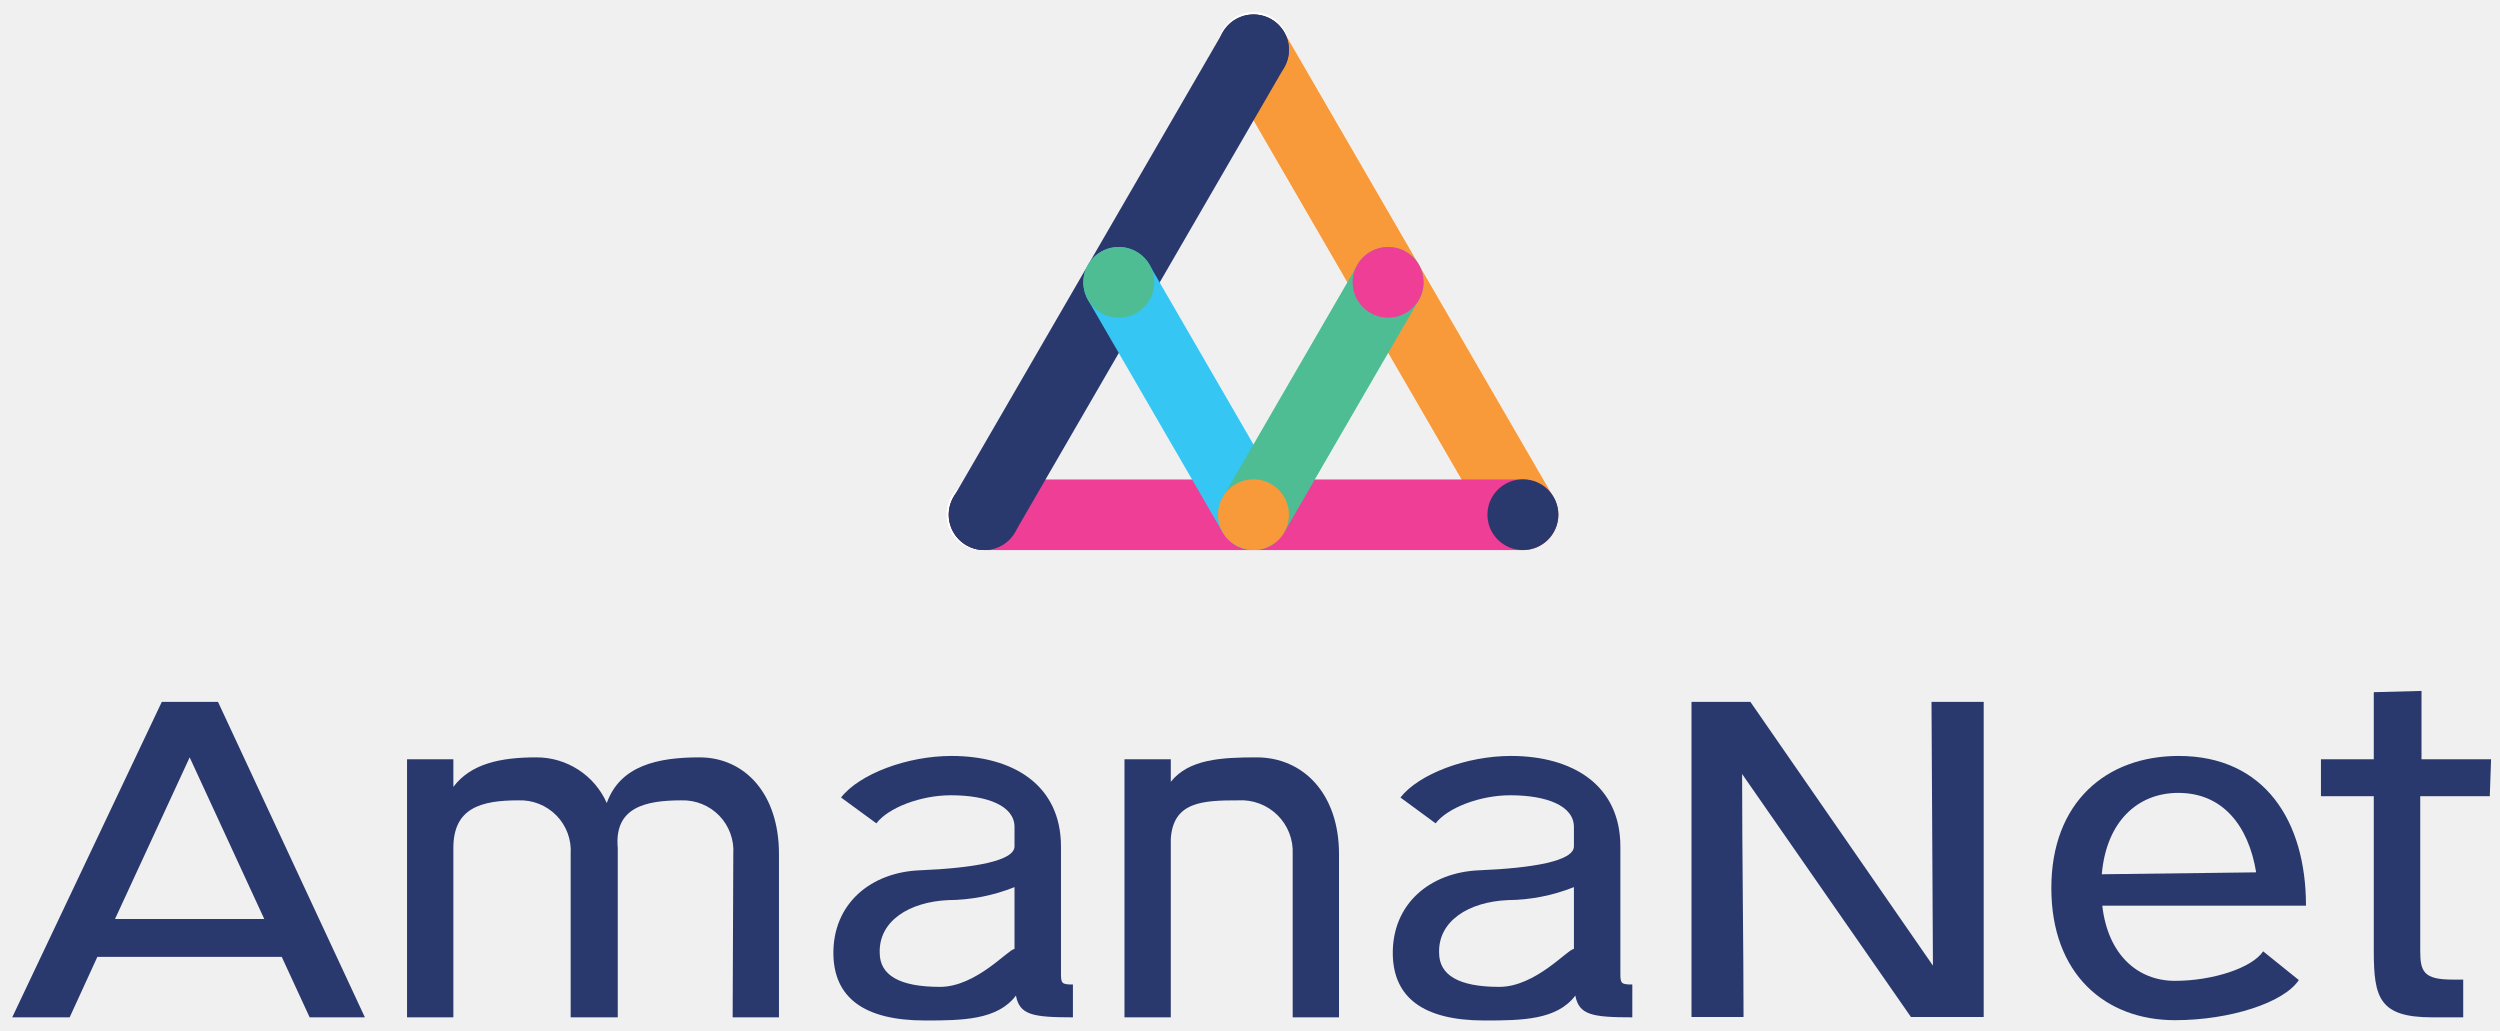
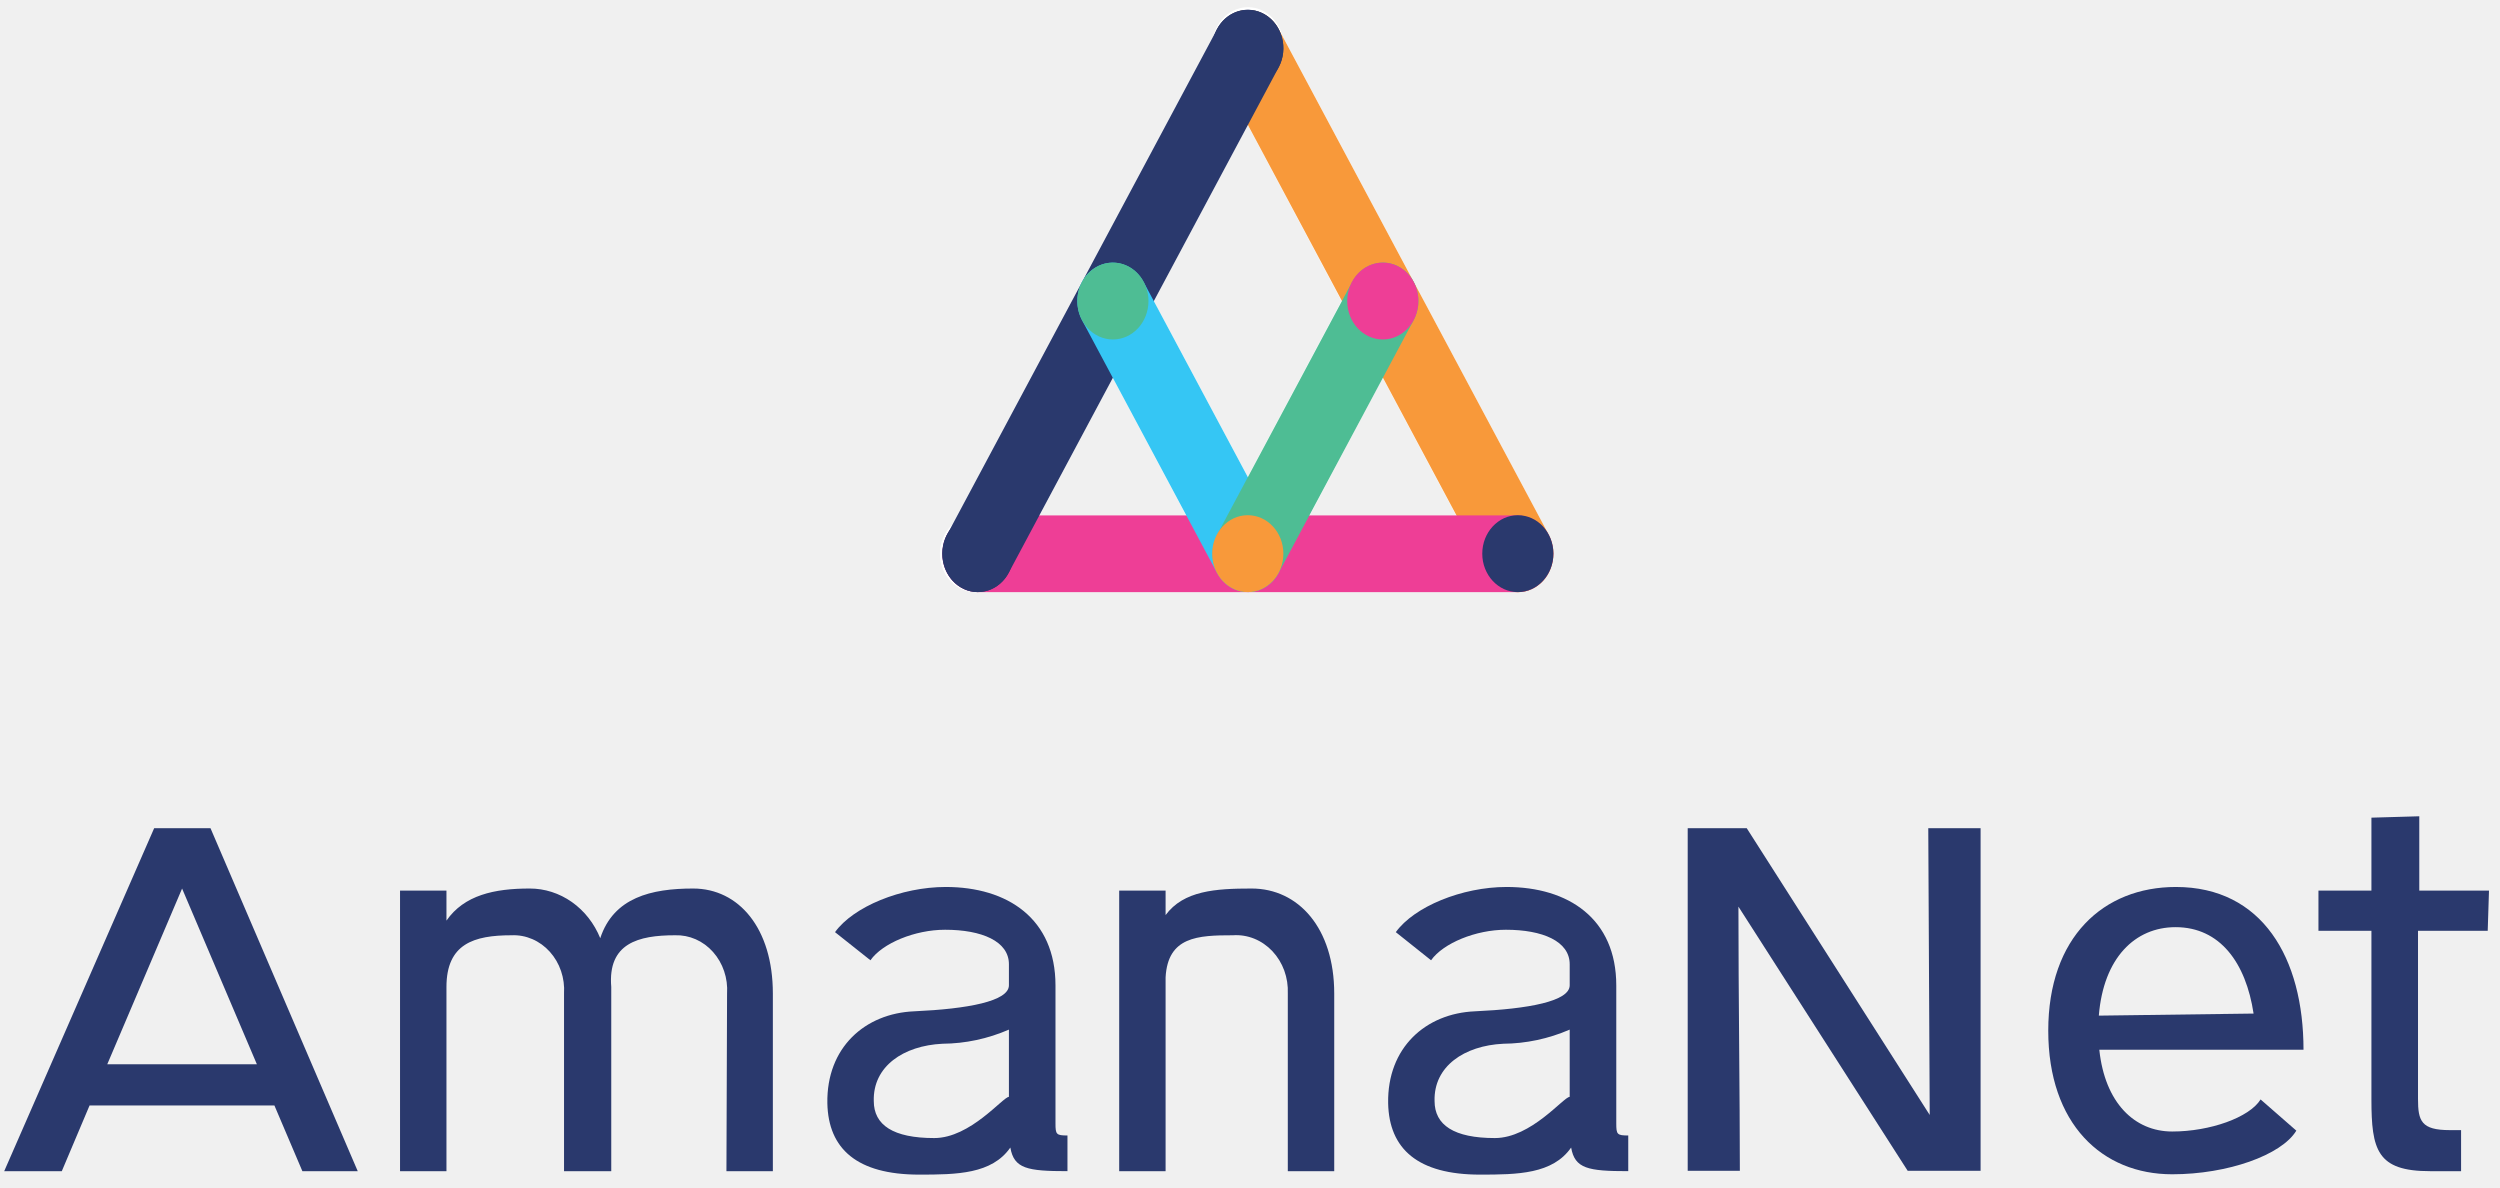
- <svg xmlns="http://www.w3.org/2000/svg" width="148" height="61" viewBox="0 0 148 61" fill="none">
-   <g clip-path="url(#clip0_1426_22823)">
-     <path d="M9.579 41.55H12.905L21.601 60.226H18.331L11.228 44.836L6.809 54.404H15.722L16.767 56.648H5.763L4.124 60.226H0.723L9.579 41.55Z" fill="#2A396D" />
-     <path d="M43.411 50.554C43.439 50.14 43.38 49.724 43.236 49.334C43.094 48.944 42.87 48.588 42.581 48.289C42.292 47.99 41.943 47.755 41.557 47.599C41.171 47.442 40.756 47.368 40.34 47.381C38.173 47.381 36.355 47.813 36.571 50.197V60.226H33.783V50.554C33.811 50.137 33.751 49.719 33.606 49.327C33.461 48.935 33.235 48.578 32.943 48.279C32.651 47.979 32.298 47.745 31.909 47.59C31.519 47.435 31.102 47.364 30.683 47.381C28.459 47.381 26.839 47.841 26.839 50.197V60.226H24.097V44.949H26.839V46.583C27.885 45.193 29.666 44.836 31.748 44.836C32.632 44.833 33.498 45.087 34.239 45.567C34.981 46.048 35.565 46.733 35.921 47.54C36.713 45.324 38.936 44.836 41.404 44.836C44.099 44.836 46.115 46.996 46.115 50.554V60.226H43.373L43.411 50.554Z" fill="#2A396D" />
-     <path d="M56.328 44.752C59.983 44.752 62.81 46.479 62.81 50.113V57.625C62.81 58.226 62.857 58.282 63.517 58.282V60.226C61.133 60.226 60.36 60.085 60.144 58.939C59.05 60.385 56.987 60.413 54.764 60.413C51.09 60.413 49.394 59.014 49.337 56.526C49.281 53.493 51.561 51.634 54.462 51.521C57.619 51.39 60.059 50.977 60.059 50.104V48.958C60.059 47.7 58.448 47.08 56.29 47.08C54.509 47.08 52.588 47.813 51.881 48.742L49.79 47.212C50.873 45.822 53.699 44.752 56.328 44.752ZM56.139 53.287C53.831 53.39 52.022 54.517 52.079 56.404C52.079 57.719 53.229 58.423 55.649 58.423C57.788 58.423 59.711 56.179 60.059 56.179V52.517C58.813 53.017 57.483 53.278 56.139 53.287Z" fill="#2A396D" />
-     <path d="M76.527 50.554C76.547 50.127 76.476 49.702 76.319 49.304C76.162 48.906 75.923 48.546 75.618 48.247C75.311 47.947 74.947 47.716 74.544 47.566C74.143 47.417 73.714 47.354 73.287 47.381C71.204 47.381 69.443 47.456 69.311 49.672V60.226H66.569V44.949H69.311V46.282C70.376 44.949 72.269 44.836 74.389 44.836C77.158 44.836 79.269 46.996 79.269 50.554V60.226H76.527V50.554Z" fill="#2A396D" />
-     <path d="M89.444 44.752C93.1 44.752 95.926 46.479 95.926 50.113V57.625C95.926 58.226 95.973 58.282 96.633 58.282V60.226C94.25 60.226 93.477 60.085 93.26 58.939C92.167 60.385 90.104 60.413 87.881 60.413C84.206 60.413 82.51 59.014 82.453 56.526C82.397 53.493 84.677 51.634 87.579 51.521C90.736 51.39 93.176 50.977 93.176 50.104V48.958C93.176 47.7 91.564 47.08 89.406 47.08C87.626 47.08 85.704 47.813 84.988 48.742L82.906 47.212C83.99 45.822 86.816 44.752 89.444 44.752ZM89.256 53.287C86.948 53.39 85.139 54.517 85.195 56.404C85.195 57.719 86.345 58.423 88.757 58.423C90.905 58.423 92.817 56.179 93.176 56.179V52.517C91.928 53.016 90.6 53.277 89.256 53.287Z" fill="#2A396D" />
-     <path d="M117.435 41.55V60.207H113.129L103.133 45.822C103.133 50.601 103.218 56.207 103.218 60.207H100.137C100.137 54.92 100.137 46.836 100.137 41.55H103.623L114.43 57.165L114.345 41.55H117.435Z" fill="#2A396D" />
-     <path d="M136.09 58.019C135.214 59.352 132.029 60.395 128.76 60.395C124.624 60.395 121.439 57.662 121.439 52.573C121.439 47.484 124.699 44.752 128.977 44.752C134.074 44.752 136.514 48.611 136.514 53.615H124.455C124.784 56.507 126.536 58.066 128.76 58.066C130.983 58.066 133.32 57.305 133.979 56.319L136.09 58.019ZM128.958 46.939C126.565 46.939 124.699 48.611 124.426 51.756L133.565 51.643C133.113 48.883 131.586 46.939 128.958 46.939Z" fill="#2A396D" />
-     <path d="M147.396 47.136H143.278C143.278 49.54 143.278 52.629 143.278 56.291C143.278 57.493 143.467 57.991 145.163 57.991H145.822V60.226C144.748 60.226 143.985 60.226 143.985 60.226C140.858 60.226 140.528 59.071 140.528 56.31V47.136H137.4V44.949H140.528V40.977L143.354 40.902C143.354 40.902 143.354 42.291 143.354 44.949H147.471L147.396 47.136Z" fill="#2A396D" />
-     <path d="M91.993 31.512C92.028 31.457 92.059 31.401 92.087 31.342L92.163 31.145L92.219 30.957V30.469C92.219 30.469 92.219 30.394 92.219 30.357C92.224 30.282 92.224 30.206 92.219 30.131C92.208 30.064 92.192 29.999 92.172 29.934L92.115 29.746C92.115 29.671 92.05 29.605 92.021 29.53C92.004 29.497 91.988 29.462 91.974 29.427L76.024 1.878C76.024 1.878 76.024 1.822 75.958 1.784C75.919 1.716 75.871 1.653 75.817 1.596C75.78 1.545 75.739 1.498 75.694 1.455L75.534 1.305L75.355 1.183L75.261 1.108H75.195C75.13 1.07 75.06 1.042 74.987 1.023L74.808 0.939H73.8L73.612 0.986L73.423 1.061C73.354 1.082 73.288 1.11 73.226 1.146H73.16L73.056 1.221L72.877 1.343L72.726 1.493C72.675 1.533 72.631 1.58 72.594 1.634L72.453 1.822C72.453 1.822 72.453 1.878 72.387 1.915L56.446 29.427C56.432 29.462 56.416 29.497 56.399 29.53C56.364 29.601 56.332 29.673 56.305 29.746C56.276 29.805 56.257 29.869 56.248 29.934C56.244 30 56.244 30.066 56.248 30.131C56.244 30.206 56.244 30.282 56.248 30.357C56.248 30.357 56.248 30.432 56.248 30.469C56.248 30.507 56.248 30.469 56.248 30.544C56.243 30.616 56.243 30.688 56.248 30.76C56.223 30.834 56.204 30.909 56.192 30.986C56.206 31.049 56.225 31.112 56.248 31.174C56.269 31.241 56.294 31.306 56.324 31.371L56.408 31.53L56.521 31.718L56.644 31.859C56.689 31.916 56.74 31.97 56.795 32.019C56.834 32.064 56.878 32.105 56.926 32.141L57.124 32.272H57.275L57.492 32.375L57.68 32.432H90.702L90.881 32.375L91.098 32.272H91.258L91.447 32.141L91.588 32.019C91.64 31.97 91.687 31.916 91.729 31.859L91.852 31.718C91.903 31.652 91.951 31.583 91.993 31.512ZM66.235 20.892L70.578 28.404H61.901L66.235 20.892ZM74.205 7.127L79.745 16.713L74.205 26.291L68.656 16.713L74.205 7.127ZM82.176 20.892L86.519 28.404H77.861L82.176 20.892Z" fill="white" />
-     <path d="M64.134 16.713C64.128 16.298 64.247 15.891 64.474 15.543C64.701 15.195 65.028 14.922 65.411 14.759C65.794 14.596 66.218 14.551 66.627 14.628C67.036 14.706 67.413 14.903 67.71 15.195C68.007 15.486 68.21 15.859 68.293 16.266C68.376 16.673 68.337 17.096 68.178 17.48C68.02 17.864 67.751 18.193 67.405 18.424C67.059 18.656 66.651 18.779 66.235 18.779" fill="white" />
-     <path d="M72.114 2.948C72.095 2.662 72.135 2.375 72.231 2.105C72.328 1.835 72.479 1.587 72.676 1.378C72.872 1.169 73.11 1.002 73.374 0.887C73.638 0.773 73.922 0.714 74.21 0.714C74.498 0.714 74.782 0.773 75.046 0.887C75.31 1.002 75.548 1.169 75.745 1.378C75.941 1.587 76.092 1.835 76.189 2.105C76.286 2.375 76.326 2.662 76.306 2.948" fill="white" />
-     <path d="M58.264 32.563C57.977 32.582 57.689 32.542 57.418 32.446C57.147 32.35 56.899 32.199 56.689 32.003C56.478 31.807 56.311 31.571 56.196 31.308C56.082 31.044 56.023 30.761 56.023 30.474C56.023 30.187 56.082 29.903 56.196 29.64C56.311 29.377 56.478 29.14 56.689 28.945C56.899 28.749 57.147 28.598 57.418 28.502C57.689 28.405 57.977 28.366 58.264 28.385" fill="white" />
-     <path d="M76.028 1.913C75.448 0.912 74.165 0.568 73.162 1.145C72.16 1.722 71.817 3.001 72.397 4.003L88.338 31.52C88.919 32.522 90.202 32.866 91.204 32.289C92.207 31.712 92.549 30.432 91.969 29.431L76.028 1.913Z" fill="#F8993A" />
-     <path d="M58.264 28.385C57.104 28.385 56.163 29.32 56.163 30.474C56.163 31.628 57.104 32.563 58.264 32.563H90.147C91.307 32.563 92.247 31.628 92.247 30.474C92.247 29.32 91.307 28.385 90.147 28.385H58.264Z" fill="#EE3E96" />
-     <path d="M56.453 29.424C55.873 30.426 56.215 31.706 57.218 32.282C58.22 32.859 59.504 32.515 60.084 31.514L76.025 3.996C76.605 2.995 76.262 1.715 75.26 1.138C74.257 0.561 72.974 0.906 72.394 1.907L56.453 29.424Z" fill="#2A396D" />
-     <path d="M68.045 15.673C67.465 14.672 66.181 14.328 65.179 14.905C64.176 15.482 63.834 16.761 64.414 17.763L72.38 31.513C72.96 32.515 74.243 32.859 75.246 32.282C76.248 31.705 76.591 30.425 76.011 29.424L68.045 15.673Z" fill="#35C6F4" />
-     <path d="M72.4 29.42C71.82 30.422 72.162 31.701 73.165 32.278C74.167 32.855 75.451 32.511 76.031 31.509L83.996 17.759C84.577 16.757 84.234 15.478 83.232 14.901C82.229 14.324 80.946 14.668 80.366 15.67L72.4 29.42Z" fill="#4EBD94" />
-     <path d="M82.176 18.807C83.336 18.807 84.277 17.87 84.277 16.713C84.277 15.557 83.336 14.62 82.176 14.62C81.016 14.62 80.075 15.557 80.075 16.713C80.075 17.87 81.016 18.807 82.176 18.807Z" fill="#EE3E96" />
-     <path d="M66.235 18.807C67.395 18.807 68.336 17.87 68.336 16.713C68.336 15.557 67.395 14.62 66.235 14.62C65.074 14.62 64.134 15.557 64.134 16.713C64.134 17.87 65.074 18.807 66.235 18.807Z" fill="#4EBD94" />
-     <path d="M74.205 5.042C75.366 5.042 76.306 4.105 76.306 2.948C76.306 1.792 75.366 0.854 74.205 0.854C73.045 0.854 72.105 1.792 72.105 2.948C72.105 4.105 73.045 5.042 74.205 5.042Z" fill="#2A396D" />
-     <path d="M74.205 32.563C75.366 32.563 76.306 31.626 76.306 30.469C76.306 29.313 75.366 28.375 74.205 28.375C73.045 28.375 72.105 29.313 72.105 30.469C72.105 31.626 73.045 32.563 74.205 32.563Z" fill="#F8993A" />
-     <path d="M90.156 32.563C91.316 32.563 92.257 31.626 92.257 30.469C92.257 29.313 91.316 28.375 90.156 28.375C88.996 28.375 88.055 29.313 88.055 30.469C88.055 31.626 88.996 32.563 90.156 32.563Z" fill="#2A396D" />
-     <path d="M58.264 32.563C59.425 32.563 60.365 31.626 60.365 30.469C60.365 29.313 59.425 28.375 58.264 28.375C57.104 28.375 56.163 29.313 56.163 30.469C56.163 31.626 57.104 32.563 58.264 32.563Z" fill="#2A396D" />
-   </g>
-   <defs>
-     <clipPath id="clip0_1426_22823">
-       <rect width="148" height="61" fill="white" />
-     </clipPath>
-   </defs>
+ <svg xmlns="http://www.w3.org/2000/svg" width="139" height="66" viewBox="0 0 139 66" fill="none">
+   <path d="M86.12 31.848C86.153 31.793 86.183 31.735 86.209 31.676L86.28 31.474L86.333 31.283V30.784C86.333 30.784 86.333 30.707 86.333 30.669C86.337 30.592 86.337 30.515 86.333 30.439C86.322 30.371 86.308 30.303 86.289 30.238L86.235 30.046C86.235 29.969 86.173 29.902 86.147 29.825C86.13 29.791 86.115 29.756 86.102 29.72L71.085 1.589C71.085 1.589 71.085 1.531 71.023 1.493C70.987 1.423 70.942 1.359 70.89 1.301C70.856 1.249 70.818 1.201 70.775 1.157L70.624 1.004L70.456 0.879L70.367 0.803H70.305C70.244 0.764 70.178 0.735 70.11 0.716L69.941 0.63H68.992L68.815 0.678L68.637 0.755C68.572 0.776 68.51 0.805 68.451 0.841H68.389L68.291 0.918L68.123 1.042L67.981 1.196C67.933 1.236 67.891 1.285 67.857 1.339L67.724 1.531C67.724 1.531 67.724 1.589 67.662 1.627L52.654 29.72C52.641 29.756 52.626 29.791 52.609 29.825C52.576 29.897 52.546 29.971 52.52 30.046C52.493 30.106 52.475 30.171 52.467 30.238C52.463 30.305 52.463 30.372 52.467 30.439C52.463 30.515 52.463 30.592 52.467 30.669C52.467 30.669 52.467 30.746 52.467 30.784C52.467 30.822 52.467 30.784 52.467 30.861C52.463 30.934 52.463 31.008 52.467 31.081C52.444 31.156 52.426 31.233 52.414 31.311C52.428 31.377 52.446 31.441 52.467 31.503C52.487 31.572 52.511 31.639 52.538 31.704L52.618 31.867L52.724 32.059L52.84 32.203C52.883 32.262 52.93 32.316 52.982 32.366C53.019 32.412 53.06 32.454 53.106 32.491L53.292 32.625H53.434L53.638 32.73L53.816 32.788H84.905L85.073 32.73L85.277 32.625H85.428L85.606 32.491L85.739 32.366C85.788 32.316 85.832 32.262 85.872 32.203L85.987 32.059C86.036 31.992 86.08 31.922 86.12 31.848ZM61.87 21.004L65.959 28.675H57.789L61.87 21.004ZM69.374 6.948L74.589 16.738L69.374 26.517L64.149 16.738L69.374 6.948ZM76.877 21.004L80.967 28.675H72.815L76.877 21.004Z" fill="white" />
+   <path d="M59.899 16.737C59.893 16.313 60.005 15.897 60.219 15.541C60.433 15.186 60.74 14.907 61.101 14.741C61.462 14.575 61.861 14.528 62.246 14.607C62.631 14.687 62.986 14.888 63.266 15.186C63.545 15.484 63.736 15.865 63.815 16.28C63.893 16.696 63.855 17.127 63.706 17.52C63.558 17.912 63.304 18.247 62.978 18.484C62.653 18.72 62.269 18.846 61.877 18.846" fill="white" />
+   <path d="M67.411 2.681C67.393 2.389 67.43 2.096 67.521 1.82C67.612 1.544 67.754 1.292 67.94 1.078C68.125 0.864 68.348 0.694 68.597 0.577C68.845 0.46 69.113 0.4 69.384 0.4C69.655 0.4 69.923 0.46 70.172 0.577C70.42 0.694 70.644 0.864 70.829 1.078C71.014 1.292 71.156 1.544 71.247 1.82C71.338 2.096 71.376 2.389 71.358 2.681" fill="white" />
+   <path d="M54.368 32.921C54.098 32.941 53.827 32.9 53.572 32.802C53.316 32.703 53.083 32.55 52.885 32.349C52.687 32.15 52.529 31.908 52.421 31.639C52.313 31.37 52.258 31.081 52.258 30.788C52.258 30.495 52.313 30.205 52.421 29.937C52.529 29.668 52.687 29.426 52.885 29.226C53.083 29.026 53.316 28.872 53.572 28.774C53.827 28.676 54.098 28.635 54.368 28.655" fill="white" />
+   <path d="M71.098 1.624C70.552 0.601 69.344 0.25 68.4 0.839C67.456 1.428 67.134 2.735 67.68 3.757L82.688 31.856C83.234 32.879 84.442 33.23 85.386 32.641C86.33 32.052 86.653 30.745 86.106 29.723L71.098 1.624Z" fill="#F8993A" />
+   <path d="M54.369 28.655C53.276 28.655 52.391 29.61 52.391 30.788C52.391 31.967 53.276 32.922 54.369 32.922H84.385C85.477 32.922 86.363 31.967 86.363 30.788C86.363 29.61 85.477 28.655 84.385 28.655H54.369Z" fill="#EE3E96" />
+   <path d="M52.664 29.716C52.118 30.739 52.441 32.045 53.384 32.634C54.328 33.223 55.536 32.872 56.083 31.849L71.091 3.751C71.637 2.728 71.314 1.422 70.371 0.832C69.427 0.243 68.219 0.595 67.672 1.617L52.664 29.716Z" fill="#2A396D" />
+   <path d="M63.583 15.675C63.036 14.652 61.828 14.301 60.884 14.89C59.941 15.479 59.618 16.786 60.164 17.808L67.664 31.849C68.21 32.872 69.418 33.223 70.362 32.634C71.306 32.045 71.628 30.738 71.082 29.716L63.583 15.675Z" fill="#35C6F4" />
+   <path d="M67.68 29.712C67.134 30.735 67.456 32.041 68.4 32.63C69.344 33.219 70.552 32.868 71.098 31.845L78.598 17.804C79.144 16.782 78.822 15.475 77.878 14.886C76.934 14.297 75.726 14.648 75.18 15.671L67.68 29.712Z" fill="#4EBD94" />
+   <path d="M76.884 18.875C77.977 18.875 78.862 17.918 78.862 16.737C78.862 15.556 77.977 14.599 76.884 14.599C75.792 14.599 74.906 15.556 74.906 16.737C74.906 17.918 75.792 18.875 76.884 18.875Z" fill="#EE3E96" />
+   <path d="M61.877 18.875C62.969 18.875 63.855 17.918 63.855 16.737C63.855 15.556 62.969 14.599 61.877 14.599C60.784 14.599 59.898 15.556 59.898 16.737C59.898 17.918 60.784 18.875 61.877 18.875Z" fill="#4EBD94" />
+   <path d="M69.376 4.819C70.469 4.819 71.355 3.862 71.355 2.681C71.355 1.5 70.469 0.543 69.376 0.543C68.284 0.543 67.398 1.5 67.398 2.681C67.398 3.862 68.284 4.819 69.376 4.819Z" fill="#2A396D" />
+   <path d="M69.376 32.921C70.469 32.921 71.355 31.963 71.355 30.783C71.355 29.602 70.469 28.645 69.376 28.645C68.284 28.645 67.398 29.602 67.398 30.783C67.398 31.963 68.284 32.921 69.376 32.921Z" fill="#F8993A" />
+   <path d="M84.392 32.922C85.484 32.922 86.37 31.965 86.37 30.784C86.37 29.603 85.484 28.646 84.392 28.646C83.3 28.646 82.414 29.603 82.414 30.784C82.414 31.965 83.3 32.922 84.392 32.922Z" fill="#2A396D" />
+   <path d="M54.369 32.921C55.461 32.921 56.347 31.963 56.347 30.783C56.347 29.602 55.461 28.645 54.369 28.645C53.276 28.645 52.391 29.602 52.391 30.783C52.391 31.963 53.276 32.921 54.369 32.921Z" fill="#2A396D" />
+   <path d="M8.572 46.047H11.703L19.89 65.117H16.812L10.124 49.403L5.964 59.173H14.355L15.34 61.464H4.98L3.436 65.117H0.234L8.572 46.047Z" fill="#2A396D" />
+   <path d="M40.425 55.241C40.452 54.818 40.396 54.394 40.261 53.996C40.127 53.597 39.916 53.234 39.644 52.929C39.372 52.623 39.044 52.383 38.68 52.223C38.316 52.064 37.926 51.988 37.534 52.001C35.494 52.001 33.782 52.442 33.986 54.877V65.117H31.36V55.241C31.387 54.816 31.33 54.389 31.194 53.989C31.058 53.588 30.845 53.223 30.57 52.918C30.295 52.612 29.963 52.372 29.596 52.214C29.23 52.056 28.837 51.983 28.442 52.001C26.349 52.001 24.823 52.471 24.823 54.877V65.117H22.242V49.517H24.823V51.186C25.808 49.767 27.484 49.402 29.445 49.402C30.277 49.399 31.093 49.659 31.791 50.149C32.489 50.64 33.039 51.34 33.374 52.164C34.119 49.901 36.212 49.402 38.536 49.402C41.074 49.402 42.971 51.608 42.971 55.241V65.117H40.39L40.425 55.241Z" fill="#2A396D" />
+   <path d="M52.583 49.316C56.024 49.316 58.685 51.081 58.685 54.791V62.462C58.685 63.075 58.729 63.133 59.351 63.133V65.117C57.107 65.117 56.379 64.974 56.175 63.804C55.146 65.28 53.203 65.309 51.111 65.309C47.651 65.309 46.054 63.881 46.001 61.34C45.948 58.243 48.095 56.344 50.826 56.229C53.798 56.095 56.096 55.673 56.096 54.782V53.612C56.096 52.327 54.578 51.694 52.547 51.694C50.87 51.694 49.062 52.442 48.396 53.391L46.427 51.828C47.447 50.41 50.108 49.316 52.583 49.316ZM52.405 58.032C50.232 58.137 48.529 59.288 48.582 61.215C48.582 62.557 49.665 63.276 51.944 63.276C53.958 63.276 55.767 60.985 56.096 60.985V57.246C54.922 57.756 53.67 58.023 52.405 58.032Z" fill="#2A396D" />
+   <path d="M71.602 55.241C71.62 54.806 71.553 54.371 71.406 53.965C71.258 53.559 71.033 53.191 70.745 52.885C70.457 52.58 70.113 52.343 69.735 52.19C69.357 52.038 68.953 51.973 68.551 52.001C66.59 52.001 64.932 52.077 64.807 54.34V65.117H62.227V49.517H64.807V50.879C65.81 49.517 67.593 49.402 69.589 49.402C72.196 49.402 74.183 51.608 74.183 55.241V65.117H71.602V55.241Z" fill="#2A396D" />
+   <path d="M83.763 49.316C87.204 49.316 89.865 51.081 89.865 54.791V62.462C89.865 63.075 89.909 63.133 90.531 63.133V65.117C88.286 65.117 87.559 64.974 87.355 63.804C86.326 65.28 84.383 65.309 82.29 65.309C78.831 65.309 77.234 63.881 77.181 61.34C77.127 58.243 79.274 56.344 82.006 56.229C84.978 56.095 87.275 55.673 87.275 54.782V53.612C87.275 52.327 85.758 51.694 83.727 51.694C82.05 51.694 80.241 52.442 79.567 53.391L77.607 51.828C78.627 50.41 81.287 49.316 83.763 49.316ZM83.585 58.032C81.412 58.137 79.709 59.288 79.762 61.215C79.762 62.557 80.844 63.276 83.115 63.276C85.138 63.276 86.938 60.985 87.275 60.985V57.246C86.101 57.755 84.85 58.022 83.585 58.032Z" fill="#2A396D" />
+   <path d="M110.121 46.047V65.098H106.068L96.657 50.409C96.657 55.289 96.736 61.014 96.736 65.098H93.836C93.836 59.7 93.836 51.445 93.836 46.047H97.118L107.292 61.992L107.212 46.047H110.121Z" fill="#2A396D" />
+   <path d="M127.676 62.864C126.851 64.226 123.853 65.29 120.775 65.29C116.881 65.29 113.883 62.5 113.883 57.303C113.883 52.107 116.952 49.316 120.979 49.316C125.778 49.316 128.075 53.257 128.075 58.367H116.722C117.032 61.321 118.682 62.912 120.775 62.912C122.868 62.912 125.068 62.136 125.689 61.129L127.676 62.864ZM120.961 51.55C118.708 51.55 116.952 53.257 116.695 56.469L125.299 56.354C124.873 53.535 123.436 51.55 120.961 51.55Z" fill="#2A396D" />
+   <path d="M138.317 51.752H134.441C134.441 54.206 134.441 57.361 134.441 61.1C134.441 62.327 134.618 62.835 136.215 62.835H136.836V65.117C135.825 65.117 135.106 65.117 135.106 65.117C132.161 65.117 131.851 63.938 131.851 61.119V51.752H128.906V49.518H131.851V45.462L134.512 45.385C134.512 45.385 134.512 46.804 134.512 49.518H138.388L138.317 51.752Z" fill="#2A396D" />
</svg>
